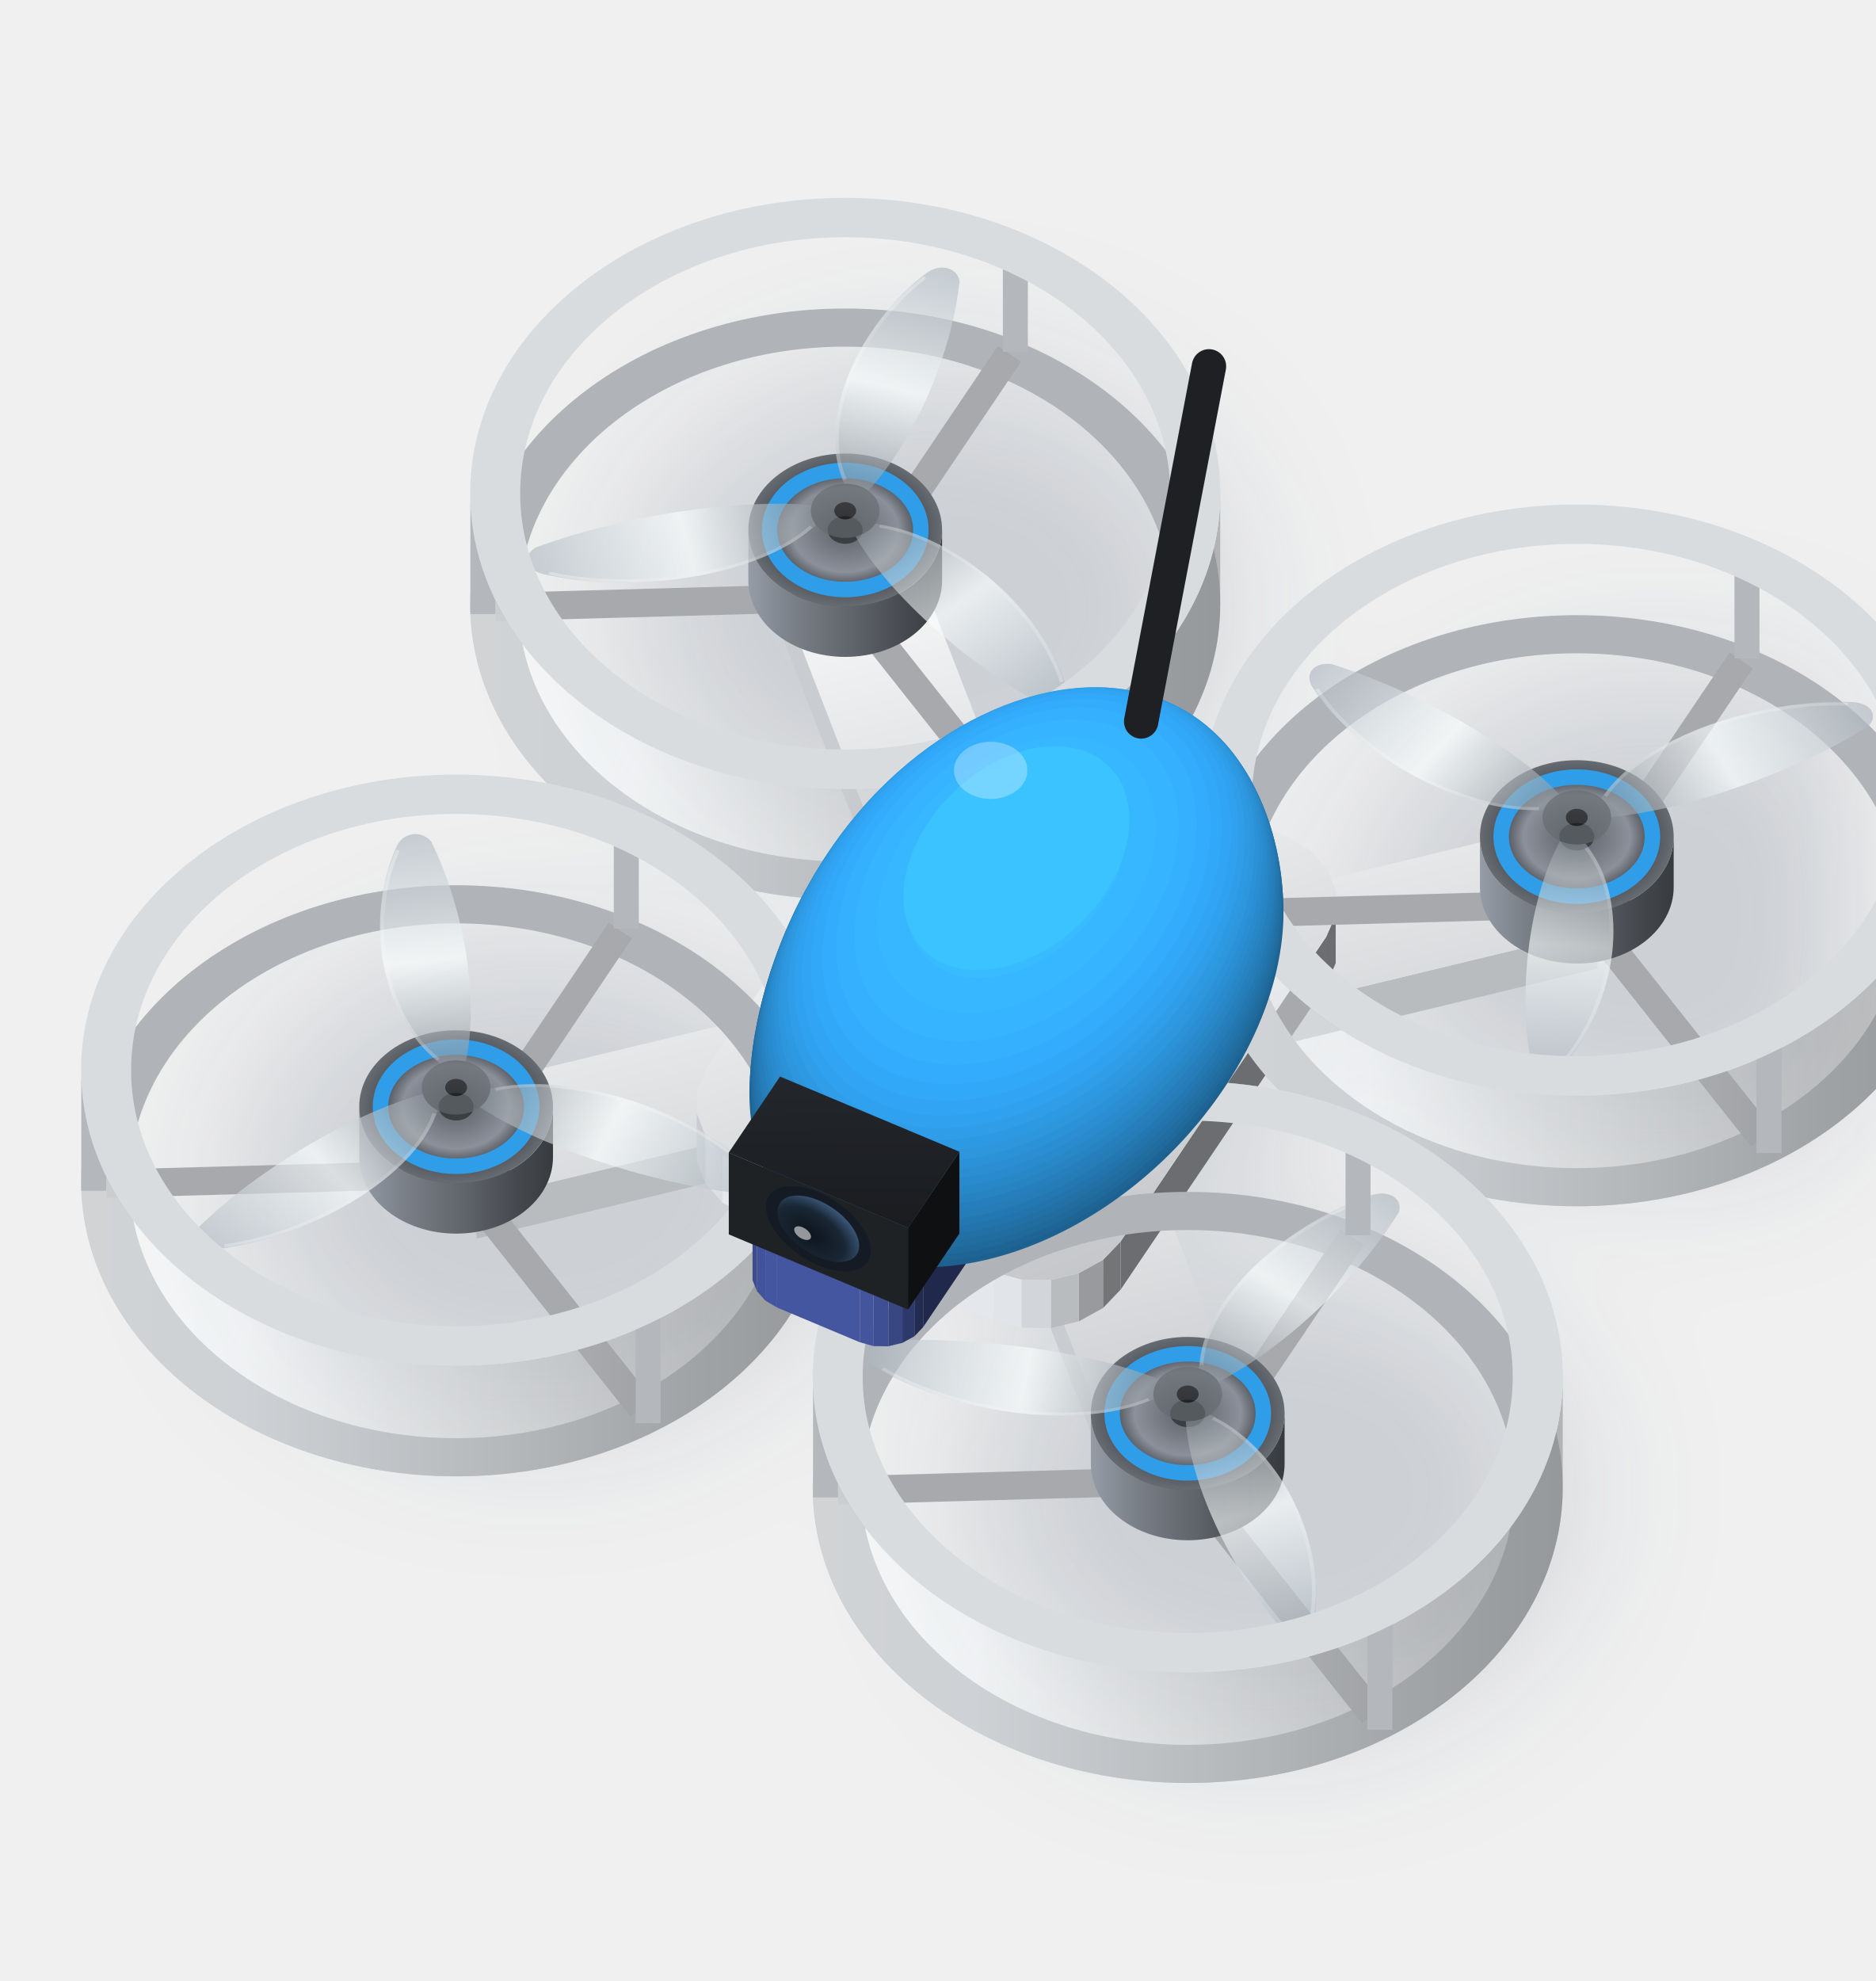
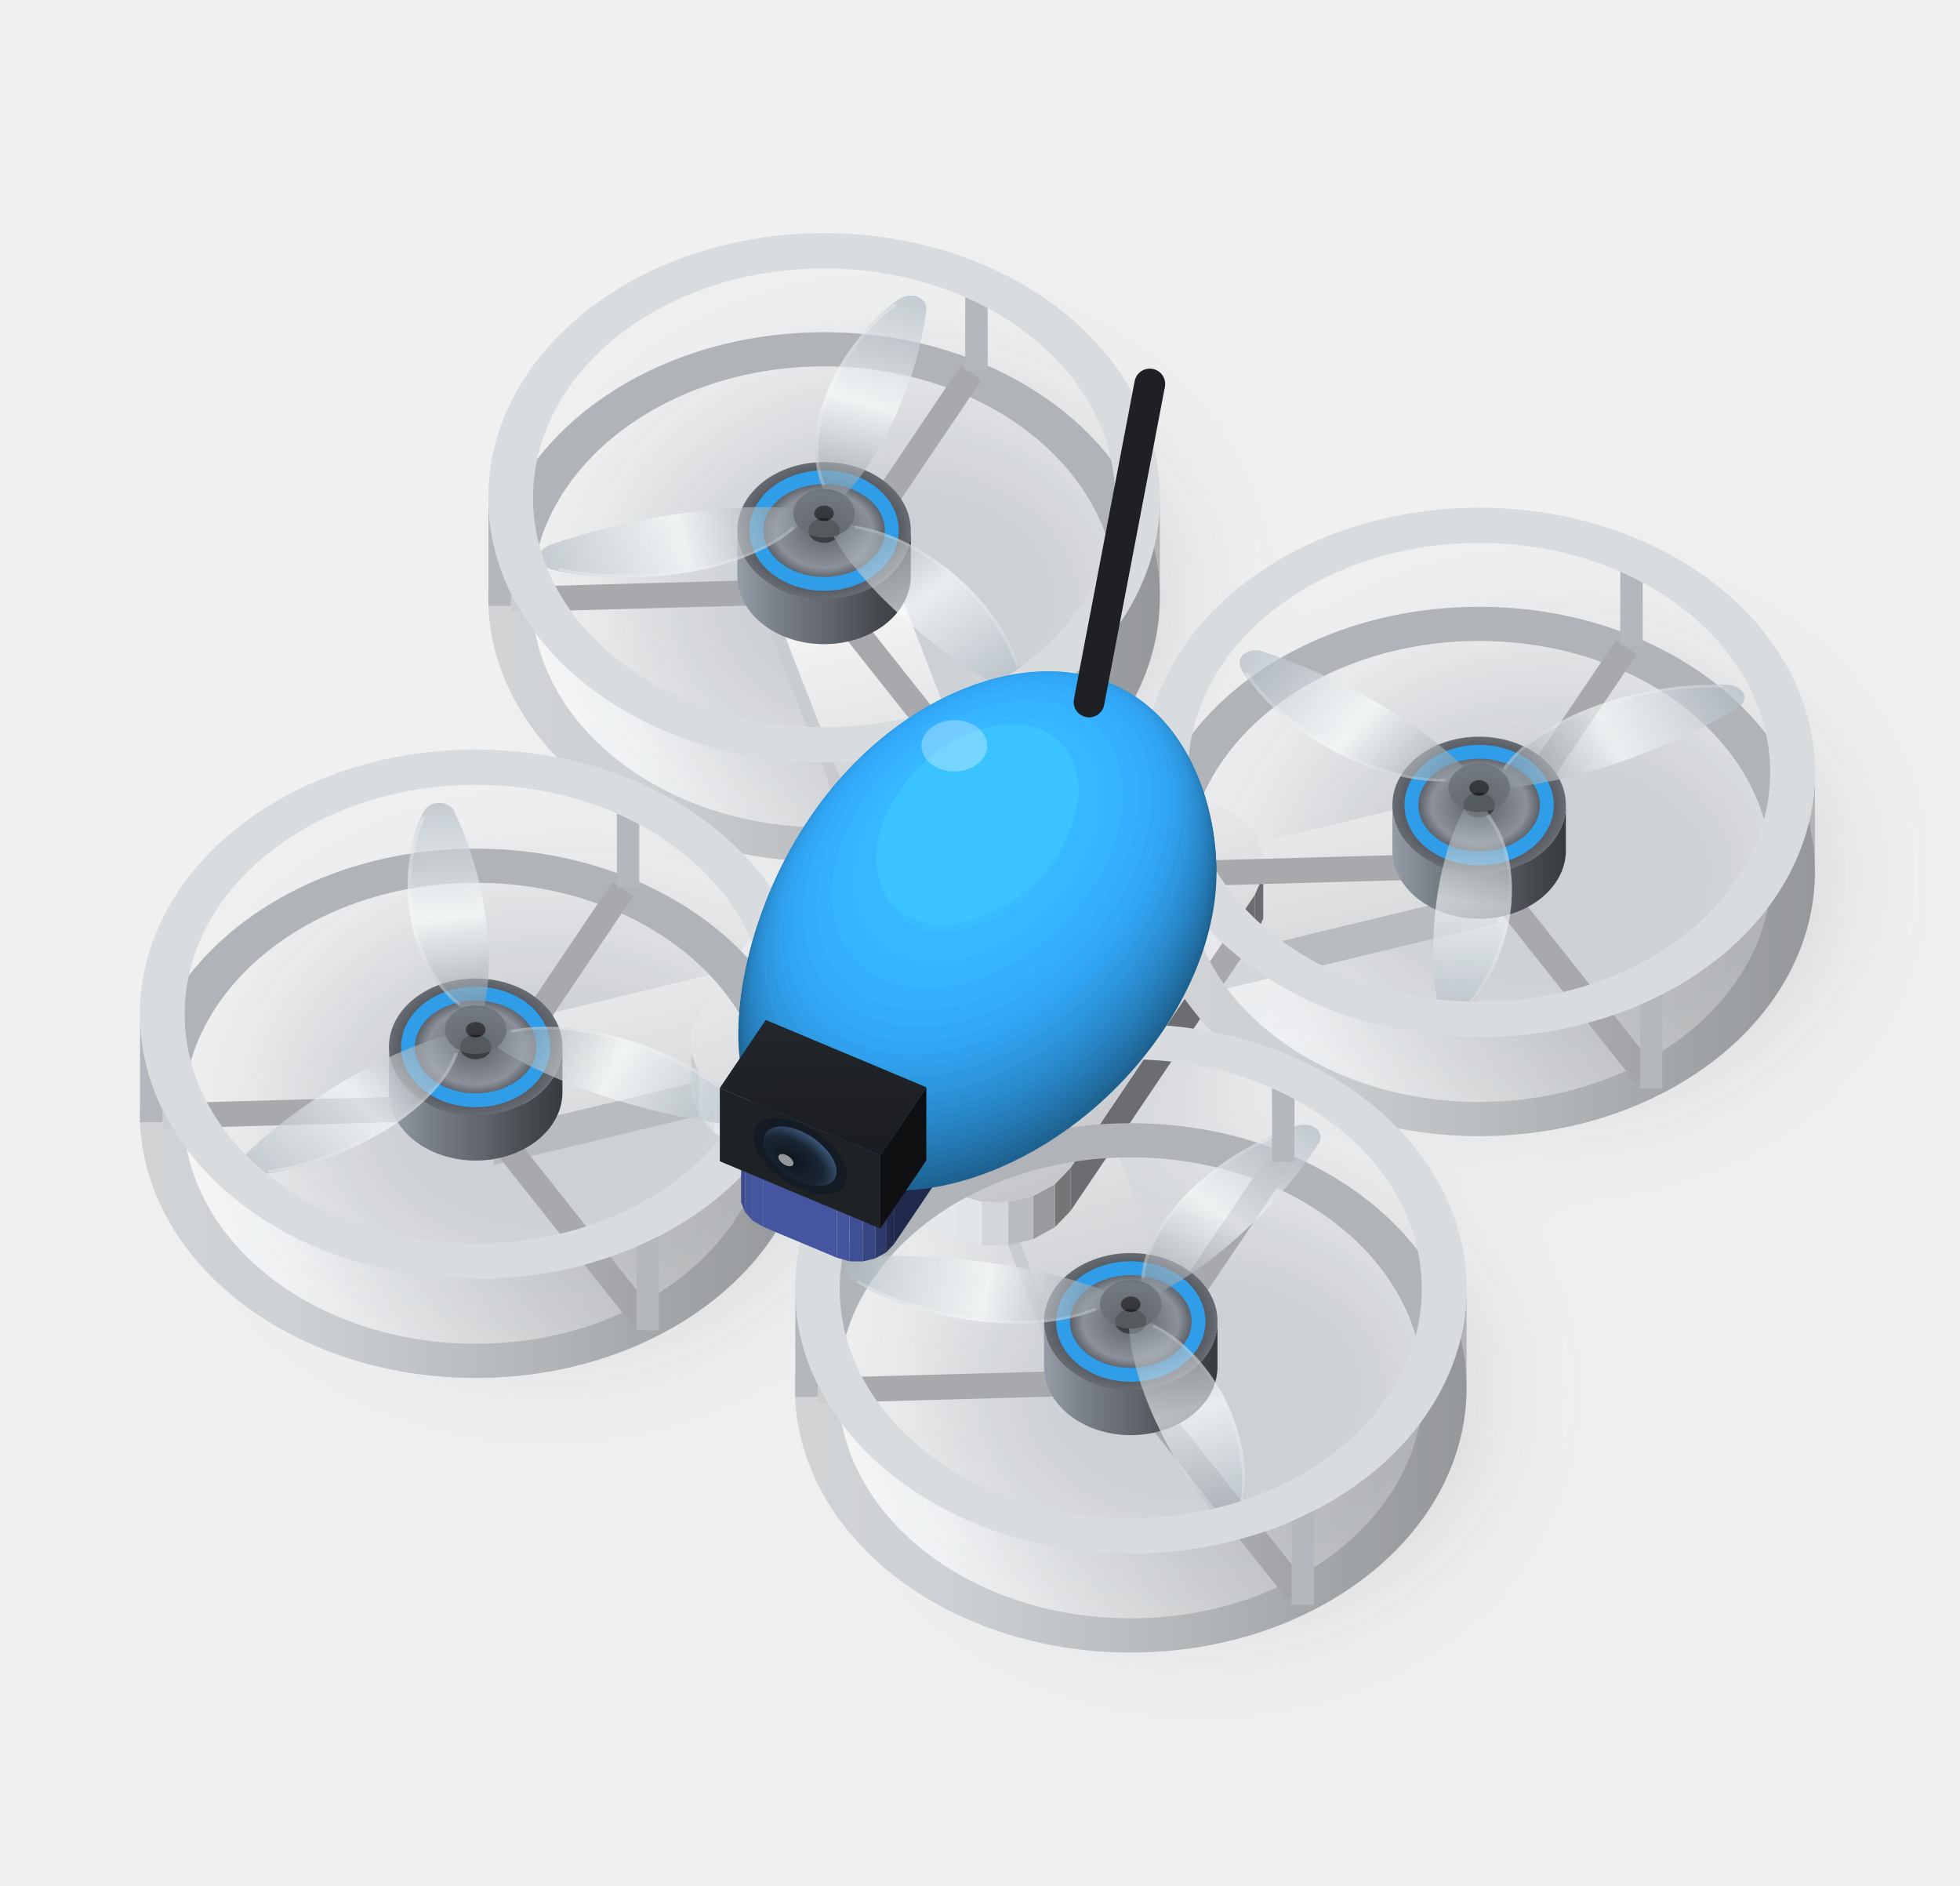
- <svg xmlns="http://www.w3.org/2000/svg" viewBox="-65.05 -67.22 120.01 126.75" width="120.01" height="126.75">
+ <svg xmlns="http://www.w3.org/2000/svg" viewBox="-69.86 -71.22 140.09 134.75" width="140.09" height="134.75">
  <defs>
    <filter id="blur" x="-30%" y="-30%" width="160%" height="160%">
      <feGaussianBlur stdDeviation="5" />
    </filter>
    <linearGradient id="g2" x1="0" y1="0" x2="1" y2="1">
      <stop offset="0" stop-color="#ffffff" />
      <stop offset="1" stop-color="#c2c4c8" />
    </linearGradient>
    <linearGradient id="g3">
      <stop offset="0" stop-color="#696d74" />
      <stop offset="0.22" stop-color="#575a60" />
      <stop offset="0.55" stop-color="#43464a" />
      <stop offset="0.82" stop-color="#313336" />
      <stop offset="1" stop-color="#28292c" />
    </linearGradient>
    <linearGradient id="g4" x1="0" y1="0" x2="1" y2="1">
      <stop offset="0" stop-color="#63676d" />
      <stop offset="1" stop-color="#4a4d51" />
    </linearGradient>
    <radialGradient id="g5">
      <stop offset="0" stop-color="#5d6067" />
      <stop offset="0.55" stop-color="#8b909a" />
      <stop offset="0.75" stop-color="#4d5056" />
      <stop offset="1" stop-color="#676b72" />
    </radialGradient>
    <linearGradient id="g6">
      <stop offset="0" stop-color="#959ca6" />
      <stop offset="0.22" stop-color="#7b8189" />
      <stop offset="0.55" stop-color="#5f636a" />
      <stop offset="0.82" stop-color="#45484d" />
      <stop offset="1" stop-color="#383b3e" />
    </linearGradient>
    <linearGradient id="g7">
      <stop offset="0" stop-color="#8d969d" />
      <stop offset="0.45" stop-color="#fbffff" />
      <stop offset="1" stop-color="#abb6be" />
    </linearGradient>
    <linearGradient id="g8">
      <stop offset="0" stop-color="#ffffff" />
      <stop offset="0.22" stop-color="#f7fbfe" />
      <stop offset="0.55" stop-color="#bfc2c4" />
      <stop offset="0.82" stop-color="#8b8d8f" />
      <stop offset="1" stop-color="#717274" />
    </linearGradient>
    <linearGradient id="g9" x1="0" y1="0" x2="1" y2="1">
      <stop offset="0" stop-color="#ffffff" />
      <stop offset="1" stop-color="#bfc2c4" />
    </linearGradient>
    <linearGradient id="g10" x1="0" y1="0" x2="1" y2="1">
      <stop offset="0" stop-color="#376243" />
      <stop offset="1" stop-color="#294932" />
    </linearGradient>
    <linearGradient id="g11" x1="0" y1="0" x2="1" y2="1">
      <stop offset="0" stop-color="#4e62b7" />
      <stop offset="1" stop-color="#3a4988" />
    </linearGradient>
    <linearGradient id="g12" x1="0" y1="0" x2="1" y2="1">
      <stop offset="0" stop-color="#23262a" />
      <stop offset="1" stop-color="#1a1c20" />
    </linearGradient>
    <radialGradient id="g13" cx=".4" cy=".35" r=".7">
      <stop offset="0" stop-color="#0e151d" />
      <stop offset="0.6" stop-color="#192634" />
      <stop offset="1" stop-color="#3e5c80" />
    </radialGradient>
  </defs>
  <g filter="url(#blur)" opacity="0.17">
    <ellipse cx="-5.8" cy="-28.36" rx="19.2" ry="15.13" fill="#1f3350" />
    <ellipse cx="41.03" cy="-8.74" rx="19.2" ry="15.13" fill="#1f3350" />
    <ellipse cx="-30.7" cy="8.54" rx="19.2" ry="15.13" fill="#1f3350" />
    <ellipse cx="16.13" cy="28.16" rx="19.2" ry="15.13" fill="#1f3350" />
    <ellipse cx="2.94" cy="1.4" rx="14.4" ry="11.35" fill="#1f3350" />
  </g>
  <path d="M-15.27 -27.22L-4.3 1.04L-4.3 -1.43L-15.27 -29.69" fill="#c9ccd0" />
  <path d="M-4.3 1.04L4.3 -1.04L4.3 -3.5L-4.3 -1.43" fill="#b9bcbf" />
  <path d="M3.18 -3.18L-23.33 -29.7L-29.7 -23.33L-3.18 3.18Z" transform="matrix(0.8829 0.3699 -0.4695 0.6958 0.00 -2.46)" fill="url(#g2)" />
  <path d="M-1.32 -3.39L1.32 3.39L1.32 0.93L-1.32 -5.85" fill="#c9ccd0" />
  <path d="M1.32 3.39L37.18 -5.25L37.18 -7.71L1.32 0.93" fill="#b9bcbf" />
  <path d="M3.18 3.18L29.7 -23.33L23.33 -29.7L-3.18 -3.18Z" transform="matrix(0.8829 0.3699 -0.4695 0.6958 0.00 -2.46)" fill="url(#g2)" />
  <path d="M-37.18 5.25L-34.55 12.03L-34.55 9.57L-37.18 2.79" fill="#c9ccd0" />
  <path d="M-34.55 12.03L1.32 3.39L1.32 0.93L-34.55 9.57" fill="#b9bcbf" />
  <path d="M-3.18 -3.18L-29.7 23.33L-23.33 29.7L3.18 3.18Z" transform="matrix(0.8829 0.3699 -0.4695 0.6958 0.00 -2.46)" fill="url(#g2)" />
  <path d="M-4.3 1.04L6.66 29.3L6.66 26.83L-4.3 -1.43" fill="#c9ccd0" />
  <path d="M6.66 29.3L15.27 27.22L15.27 24.76L6.66 26.83" fill="#b9bcbf" />
  <path d="M-3.18 3.18L23.33 29.7L29.7 23.33L3.18 -3.18Z" transform="matrix(0.8829 0.3699 -0.4695 0.6958 0.00 -2.46)" fill="url(#g2)" />
  <path d="M-19.91 8.48L-20.46 7.07L-20.46 3.99L-19.91 5.41" fill="#c9ccd0" />
  <path d="M20.43 -5.59L19.82 -4.19L19.82 -7.27L20.43 -8.67" fill="#6c6d70" />
  <path d="M19.82 -4.19L6.67 15.29L6.67 12.21L19.82 -7.27" fill="#6c6d70" />
  <path d="M-18.84 9.7L-19.91 8.48L-19.91 5.41L-18.84 6.62" fill="#dce0e4" />
  <path d="M6.67 15.29L5.54 16.47L5.54 13.39L6.67 12.21" fill="#737577" />
  <path d="M-17.34 10.59L-18.84 9.7L-18.84 6.62L-17.34 7.51" fill="#e5e8ed" />
  <path d="M5.54 16.47L4 17.32L4 14.24L5.54 13.39" fill="#989a9e" />
  <path d="M-1.44 17.24L-17.34 10.59L-17.34 7.51L-1.44 14.17" fill="#e4e8ec" />
  <path d="M0.33 17.73L-1.44 17.24L-1.44 14.17L0.33 14.65" fill="#e1e4e9" />
  <path d="M4 17.32L2.21 17.75L2.21 14.67L4 14.24" fill="#b9bcbf" />
  <path d="M2.21 17.75L0.33 17.73L0.33 14.65L2.21 14.67" fill="#d2d5d9" />
  <path d="M15 14L14.71 15.85L13.85 17.53L12.53 18.85L10.85 19.71L9 20L-9 20L-10.85 19.71L-12.53 18.85L-13.85 17.53L-14.71 15.85L-15 14L-15 -14L-14.71 -15.85L-13.85 -17.53L-12.53 -18.85L-10.85 -19.71L-9 -20L9 -20L10.85 -19.71L12.53 -18.85L13.85 -17.53L14.71 -15.85L15 -14Z" transform="matrix(0.8829 0.3699 -0.4695 0.6958 0.00 -3.08)" fill="url(#g2)" />
  <path d="M-34.96 -28.57a24 18.91 0 1 0 48 0a24 18.91 0 1 0 -48 0ZM-31.86 -28.57a20.9 16.47 0 1 0 41.8 0a20.9 16.47 0 1 0 -41.8 0Z" fill-rule="evenodd" fill="#b0b3b7" />
  <path d="M-10.96 -29L0.91 -14.03" stroke="#a7a9ad" stroke-width="1.8" stroke-linecap="butt" fill="none" />
  <path d="M-10.96 -29L-33.35 -28.38" stroke="#a7a9ad" stroke-width="1.8" stroke-linecap="butt" fill="none" />
  <path d="M-10.96 -29L-0.45 -44.58" stroke="#a7a9ad" stroke-width="1.8" stroke-linecap="butt" fill="none" />
  <path d="M-14.37 -29A3.41 2.69 0 0 0 -7.55 -29L-7.55 -30.08A3.41 2.69 0 0 1 -14.37 -30.08Z" fill="url(#g3)" />
  <ellipse cx="-10.96" cy="-30.08" rx="3.41" ry="2.69" fill="url(#g4)" />
  <path d="M-17.16 -30.08A6.2 4.89 0 0 0 -4.76 -30.08L-4.76 -33.31A6.2 4.89 0 0 1 -17.16 -33.31Z" fill="url(#g6)" />
  <ellipse cx="-10.96" cy="-33.31" rx="6.2" ry="4.89" fill="url(#g5)" />
  <ellipse cx="-10.96" cy="-33.31" rx="4.84" ry="3.81" fill="none" stroke="#2f9de8" stroke-width="0.99" />
  <ellipse cx="-10.96" cy="-33.31" rx="1.12" ry="0.88" fill="#3b3e42" />
  <g transform="matrix(0.8829 0.3699 -0.4695 0.6958 -10.96 -34.54)" opacity="0.62">
    <path d="M2 -0.7 C6.6 -4.2 14.8 -3.8 20 -1 C21 -0.4 21 0.7 20 1.2 C14 2.6 6.6 2.4 2 0.9Z" transform="rotate(20)" fill="url(#g7)" />
    <path d="M2 -0.7 C6.6 -4.2 14.8 -3.8 20 -1 C21 -0.4 21 0.7 20 1.2 C14 2.6 6.6 2.4 2 0.9Z" transform="rotate(140)" fill="url(#g7)" />
    <path d="M2 -0.7 C6.6 -4.2 14.8 -3.8 20 -1 C21 -0.4 21 0.7 20 1.2 C14 2.6 6.6 2.4 2 0.9Z" transform="rotate(260)" fill="url(#g7)" />
    <path d="M2.4 -0.8 C6.6 -4 14.8 -3.6 19.6 -1" transform="rotate(20)" fill="none" stroke="#fff" stroke-opacity=".35" stroke-width="0.24" />
    <path d="M2.4 -0.8 C6.6 -4 14.8 -3.6 19.6 -1" transform="rotate(140)" fill="none" stroke="#fff" stroke-opacity=".35" stroke-width="0.24" />
    <path d="M2.4 -0.8 C6.6 -4 14.8 -3.6 19.6 -1" transform="rotate(260)" fill="none" stroke="#fff" stroke-opacity=".35" stroke-width="0.24" />
    <circle r="2.2" fill="#646b70" />
    <circle r="0.7" fill="#111" />
  </g>
  <g opacity=".42">
    <path d="M-34.96 -28.57A24 18.91 0 0 0 13.04 -28.57L13.04 -35.65A24 18.91 0 0 1 -34.96 -35.65Z" fill="url(#g8)" />
    <path d="M-34.96 -35.65a24 18.91 0 1 0 48 0a24 18.91 0 1 0 -48 0ZM-33.36 -35.65a22.4 17.65 0 1 0 44.8 0a22.4 17.65 0 1 0 -44.8 0Z" fill-rule="evenodd" fill="url(#g9)" />
    <path d="M-34.16 -35.65A23.2 18.28 0 0 1 12.24 -35.65" fill="none" stroke="#fff" stroke-opacity=".28" stroke-width=".8" />
  </g>
  <path d="M-34.15 -27.93L-34.15 -35.01" stroke="#b4b7bb" stroke-width="1.6" stroke-linecap="butt" fill="none" />
  <path d="M-0.07 -44.71L-0.07 -51.79" stroke="#b4b7bb" stroke-width="1.6" stroke-linecap="butt" fill="none" />
  <path d="M1.33 -13.06L1.33 -20.14" stroke="#b4b7bb" stroke-width="1.6" stroke-linecap="butt" fill="none" />
  <path d="M-34.96 -35.65a24 18.91 0 1 0 48 0a24 18.91 0 1 0 -48 0ZM-31.76 -35.65a20.8 16.39 0 1 0 41.6 0a20.8 16.39 0 1 0 -41.6 0Z" fill-rule="evenodd" fill="#d9dcdf" />
  <path d="M11.86 -8.95a24 18.91 0 1 0 48 0a24 18.91 0 1 0 -48 0ZM14.96 -8.95a20.9 16.47 0 1 0 41.8 0a20.9 16.47 0 1 0 -41.8 0Z" fill-rule="evenodd" fill="#b0b3b7" />
  <path d="M35.86 -9.38L47.73 5.59" stroke="#a7a9ad" stroke-width="1.8" stroke-linecap="butt" fill="none" />
  <path d="M35.86 -9.38L13.48 -8.76" stroke="#a7a9ad" stroke-width="1.8" stroke-linecap="butt" fill="none" />
  <path d="M35.86 -9.38L46.38 -24.96" stroke="#a7a9ad" stroke-width="1.8" stroke-linecap="butt" fill="none" />
  <path d="M32.45 -9.38A3.41 2.69 0 0 0 39.27 -9.38L39.27 -10.46A3.41 2.69 0 0 1 32.45 -10.46Z" fill="url(#g3)" />
  <ellipse cx="35.86" cy="-10.46" rx="3.41" ry="2.69" fill="url(#g4)" />
  <path d="M29.66 -10.46A6.2 4.89 0 0 0 42.06 -10.46L42.06 -13.69A6.2 4.89 0 0 1 29.66 -13.69Z" fill="url(#g6)" />
  <ellipse cx="35.86" cy="-13.69" rx="6.2" ry="4.89" fill="url(#g5)" />
  <ellipse cx="35.86" cy="-13.69" rx="4.84" ry="3.81" fill="none" stroke="#2f9de8" stroke-width="0.99" />
  <ellipse cx="35.86" cy="-13.69" rx="1.12" ry="0.88" fill="#3b3e42" />
  <g transform="matrix(0.8829 0.3699 -0.4695 0.6958 35.86 -14.92)" opacity="0.62">
    <path d="M2 -0.7 C6.6 -4.2 14.8 -3.8 20 -1 C21 -0.4 21 0.7 20 1.2 C14 2.6 6.6 2.4 2 0.9Z" transform="rotate(67)" fill="url(#g7)" />
    <path d="M2 -0.7 C6.6 -4.2 14.8 -3.8 20 -1 C21 -0.4 21 0.7 20 1.2 C14 2.6 6.6 2.4 2 0.9Z" transform="rotate(187)" fill="url(#g7)" />
    <path d="M2 -0.7 C6.6 -4.2 14.8 -3.8 20 -1 C21 -0.4 21 0.7 20 1.2 C14 2.6 6.6 2.4 2 0.9Z" transform="rotate(307)" fill="url(#g7)" />
    <path d="M2.4 -0.8 C6.6 -4 14.8 -3.6 19.6 -1" transform="rotate(67)" fill="none" stroke="#fff" stroke-opacity=".35" stroke-width="0.24" />
    <path d="M2.4 -0.8 C6.6 -4 14.8 -3.6 19.6 -1" transform="rotate(187)" fill="none" stroke="#fff" stroke-opacity=".35" stroke-width="0.24" />
    <path d="M2.4 -0.8 C6.6 -4 14.8 -3.6 19.6 -1" transform="rotate(307)" fill="none" stroke="#fff" stroke-opacity=".35" stroke-width="0.24" />
    <circle r="2.2" fill="#646b70" />
    <circle r="0.7" fill="#111" />
  </g>
  <g opacity=".42">
    <path d="M11.86 -8.95A24 18.91 0 0 0 59.86 -8.95L59.86 -16.03A24 18.91 0 0 1 11.86 -16.03Z" fill="url(#g8)" />
    <path d="M11.86 -16.03a24 18.91 0 1 0 48 0a24 18.91 0 1 0 -48 0ZM13.46 -16.03a22.4 17.65 0 1 0 44.8 0a22.4 17.65 0 1 0 -44.8 0Z" fill-rule="evenodd" fill="url(#g9)" />
    <path d="M12.66 -16.03A23.2 18.28 0 0 1 59.06 -16.03" fill="none" stroke="#fff" stroke-opacity=".28" stroke-width=".8" />
  </g>
  <path d="M12.68 -8.31L12.68 -15.39" stroke="#b4b7bb" stroke-width="1.6" stroke-linecap="butt" fill="none" />
  <path d="M46.75 -25.09L46.75 -32.17" stroke="#b4b7bb" stroke-width="1.6" stroke-linecap="butt" fill="none" />
  <path d="M48.16 6.56L48.16 -0.52" stroke="#b4b7bb" stroke-width="1.6" stroke-linecap="butt" fill="none" />
  <path d="M11.86 -16.03a24 18.91 0 1 0 48 0a24 18.91 0 1 0 -48 0ZM15.06 -16.03a20.8 16.39 0 1 0 41.6 0a20.8 16.39 0 1 0 -41.6 0Z" fill-rule="evenodd" fill="#d9dcdf" />
  <path d="M-59.86 8.33a24 18.91 0 1 0 48 0a24 18.91 0 1 0 -48 0ZM-56.76 8.33a20.9 16.47 0 1 0 41.8 0a20.9 16.47 0 1 0 -41.8 0Z" fill-rule="evenodd" fill="#b0b3b7" />
  <path d="M-35.86 7.9L-23.99 22.87" stroke="#a7a9ad" stroke-width="1.8" stroke-linecap="butt" fill="none" />
  <path d="M-35.86 7.9L-58.25 8.52" stroke="#a7a9ad" stroke-width="1.8" stroke-linecap="butt" fill="none" />
  <path d="M-35.86 7.9L-25.35 -7.68" stroke="#a7a9ad" stroke-width="1.8" stroke-linecap="butt" fill="none" />
  <path d="M-39.27 7.9A3.41 2.69 0 0 0 -32.45 7.9L-32.45 6.82A3.41 2.69 0 0 1 -39.27 6.82Z" fill="url(#g3)" />
  <ellipse cx="-35.86" cy="6.82" rx="3.41" ry="2.69" fill="url(#g4)" />
  <path d="M-42.06 6.82A6.2 4.89 0 0 0 -29.66 6.82L-29.66 3.59A6.2 4.89 0 0 1 -42.06 3.59Z" fill="url(#g6)" />
  <ellipse cx="-35.86" cy="3.59" rx="6.2" ry="4.89" fill="url(#g5)" />
  <ellipse cx="-35.86" cy="3.59" rx="4.84" ry="3.81" fill="none" stroke="#2f9de8" stroke-width="0.99" />
  <ellipse cx="-35.86" cy="3.59" rx="1.12" ry="0.88" fill="#3b3e42" />
  <g transform="matrix(0.8829 0.3699 -0.4695 0.6958 -35.86 2.36)" opacity="0.62">
    <path d="M2 -0.7 C6.6 -4.2 14.8 -3.8 20 -1 C21 -0.4 21 0.7 20 1.2 C14 2.6 6.6 2.4 2 0.9Z" transform="rotate(114)" fill="url(#g7)" />
    <path d="M2 -0.7 C6.6 -4.2 14.8 -3.8 20 -1 C21 -0.4 21 0.7 20 1.2 C14 2.6 6.6 2.4 2 0.9Z" transform="rotate(234)" fill="url(#g7)" />
    <path d="M2 -0.7 C6.6 -4.2 14.8 -3.8 20 -1 C21 -0.4 21 0.7 20 1.2 C14 2.6 6.6 2.4 2 0.9Z" transform="rotate(354)" fill="url(#g7)" />
    <path d="M2.4 -0.8 C6.6 -4 14.8 -3.6 19.6 -1" transform="rotate(114)" fill="none" stroke="#fff" stroke-opacity=".35" stroke-width="0.24" />
    <path d="M2.4 -0.8 C6.6 -4 14.8 -3.6 19.6 -1" transform="rotate(234)" fill="none" stroke="#fff" stroke-opacity=".35" stroke-width="0.24" />
    <path d="M2.4 -0.8 C6.6 -4 14.8 -3.6 19.6 -1" transform="rotate(354)" fill="none" stroke="#fff" stroke-opacity=".35" stroke-width="0.24" />
    <circle r="2.2" fill="#646b70" />
    <circle r="0.7" fill="#111" />
  </g>
  <g opacity=".42">
    <path d="M-59.86 8.33A24 18.91 0 0 0 -11.86 8.33L-11.86 1.25A24 18.91 0 0 1 -59.86 1.25Z" fill="url(#g8)" />
    <path d="M-59.86 1.25a24 18.91 0 1 0 48 0a24 18.91 0 1 0 -48 0ZM-58.26 1.25a22.4 17.65 0 1 0 44.8 0a22.4 17.65 0 1 0 -44.8 0Z" fill-rule="evenodd" fill="url(#g9)" />
    <path d="M-59.06 1.25A23.2 18.28 0 0 1 -12.66 1.25" fill="none" stroke="#fff" stroke-opacity=".28" stroke-width=".8" />
  </g>
  <path d="M-59.05 8.97L-59.05 1.89" stroke="#b4b7bb" stroke-width="1.6" stroke-linecap="butt" fill="none" />
  <path d="M-24.97 -7.81L-24.97 -14.89" stroke="#b4b7bb" stroke-width="1.6" stroke-linecap="butt" fill="none" />
  <path d="M-23.57 23.84L-23.57 16.76" stroke="#b4b7bb" stroke-width="1.6" stroke-linecap="butt" fill="none" />
  <path d="M-59.86 1.25a24 18.91 0 1 0 48 0a24 18.91 0 1 0 -48 0ZM-56.66 1.25a20.8 16.39 0 1 0 41.6 0a20.8 16.39 0 1 0 -41.6 0Z" fill-rule="evenodd" fill="#d9dcdf" />
  <path d="M-13.04 27.95a24 18.91 0 1 0 48 0a24 18.91 0 1 0 -48 0ZM-9.94 27.95a20.9 16.47 0 1 0 41.8 0a20.9 16.47 0 1 0 -41.8 0Z" fill-rule="evenodd" fill="#b0b3b7" />
  <path d="M10.96 27.52L22.83 42.49" stroke="#a7a9ad" stroke-width="1.8" stroke-linecap="butt" fill="none" />
  <path d="M10.96 27.52L-11.42 28.14" stroke="#a7a9ad" stroke-width="1.8" stroke-linecap="butt" fill="none" />
  <path d="M10.96 27.52L21.48 11.94" stroke="#a7a9ad" stroke-width="1.8" stroke-linecap="butt" fill="none" />
  <path d="M7.55 27.52A3.41 2.69 0 0 0 14.37 27.52L14.37 26.44A3.41 2.69 0 0 1 7.55 26.44Z" fill="url(#g3)" />
  <ellipse cx="10.96" cy="26.44" rx="3.41" ry="2.69" fill="url(#g4)" />
  <path d="M4.76 26.44A6.2 4.89 0 0 0 17.16 26.44L17.16 23.21A6.2 4.89 0 0 1 4.76 23.21Z" fill="url(#g6)" />
  <ellipse cx="10.96" cy="23.21" rx="6.2" ry="4.89" fill="url(#g5)" />
  <ellipse cx="10.96" cy="23.21" rx="4.84" ry="3.81" fill="none" stroke="#2f9de8" stroke-width="0.99" />
  <ellipse cx="10.96" cy="23.21" rx="1.12" ry="0.88" fill="#3b3e42" />
  <g transform="matrix(0.8829 0.3699 -0.4695 0.6958 10.96 21.98)" opacity="0.62">
    <path d="M2 -0.7 C6.6 -4.2 14.8 -3.8 20 -1 C21 -0.4 21 0.7 20 1.2 C14 2.6 6.6 2.4 2 0.9Z" transform="rotate(161)" fill="url(#g7)" />
    <path d="M2 -0.7 C6.6 -4.2 14.8 -3.8 20 -1 C21 -0.4 21 0.7 20 1.2 C14 2.6 6.6 2.4 2 0.9Z" transform="rotate(281)" fill="url(#g7)" />
    <path d="M2 -0.7 C6.6 -4.2 14.8 -3.8 20 -1 C21 -0.4 21 0.7 20 1.2 C14 2.6 6.6 2.4 2 0.9Z" transform="rotate(401)" fill="url(#g7)" />
    <path d="M2.4 -0.8 C6.6 -4 14.8 -3.6 19.6 -1" transform="rotate(161)" fill="none" stroke="#fff" stroke-opacity=".35" stroke-width="0.24" />
    <path d="M2.4 -0.8 C6.6 -4 14.8 -3.6 19.6 -1" transform="rotate(281)" fill="none" stroke="#fff" stroke-opacity=".35" stroke-width="0.24" />
    <path d="M2.4 -0.8 C6.6 -4 14.8 -3.6 19.6 -1" transform="rotate(401)" fill="none" stroke="#fff" stroke-opacity=".35" stroke-width="0.24" />
    <circle r="2.2" fill="#646b70" />
    <circle r="0.7" fill="#111" />
  </g>
  <g opacity=".42">
    <path d="M-13.04 27.95A24 18.91 0 0 0 34.96 27.95L34.96 20.87A24 18.91 0 0 1 -13.04 20.87Z" fill="url(#g8)" />
    <path d="M-13.04 20.87a24 18.91 0 1 0 48 0a24 18.91 0 1 0 -48 0ZM-11.44 20.87a22.4 17.65 0 1 0 44.8 0a22.4 17.65 0 1 0 -44.8 0Z" fill-rule="evenodd" fill="url(#g9)" />
    <path d="M-12.24 20.87A23.2 18.28 0 0 1 34.16 20.87" fill="none" stroke="#fff" stroke-opacity=".28" stroke-width=".8" />
  </g>
  <path d="M-12.22 28.59L-12.22 21.51" stroke="#b4b7bb" stroke-width="1.6" stroke-linecap="butt" fill="none" />
  <path d="M21.86 11.81L21.86 4.73" stroke="#b4b7bb" stroke-width="1.6" stroke-linecap="butt" fill="none" />
  <path d="M23.26 43.46L23.26 36.38" stroke="#b4b7bb" stroke-width="1.6" stroke-linecap="butt" fill="none" />
  <path d="M-13.04 20.87a24 18.91 0 1 0 48 0a24 18.91 0 1 0 -48 0ZM-9.84 20.87a20.8 16.39 0 1 0 41.6 0a20.8 16.39 0 1 0 -41.6 0Z" fill-rule="evenodd" fill="#d9dcdf" />
  <path d="M-14.38 -0.52L-14.57 -0.99L-14.57 -2.53L-14.38 -2.06" fill="#2b4c34" />
  <path d="M16.43 -7.45L16.23 -6.99L16.23 -8.53L16.43 -8.99" fill="#17291c" />
  <path d="M16.23 -6.99L6.84 6.93L6.84 5.39L16.23 -8.53" fill="#17291c" />
  <path d="M-14.02 -0.12L-14.38 -0.52L-14.38 -2.06L-14.02 -1.66" fill="#2f5339" />
  <path d="M6.84 6.93L6.46 7.32L6.46 5.78L6.84 5.39" fill="#192b1e" />
  <path d="M-13.52 0.18L-14.02 -0.12L-14.02 -1.66L-13.52 -1.36" fill="#31563b" />
  <path d="M6.46 7.32L5.95 7.6L5.95 6.06L6.46 5.78" fill="#213928" />
  <path d="M4.13 7.58L-13.52 0.18L-13.52 -1.36L4.13 6.04" fill="#31563b" />
  <path d="M4.73 7.74L4.13 7.58L4.13 6.04L4.73 6.2" fill="#30553b" />
  <path d="M5.95 7.6L5.35 7.75L5.35 6.21L5.95 6.06" fill="#284630" />
  <path d="M5.35 7.75L4.73 7.74L4.73 6.2L5.35 6.21" fill="#2d4f37" />
  <path d="M12 8L11.9 8.62L11.62 9.18L11.18 9.62L10.62 9.9L10 10L-10 10L-10.62 9.9L-11.18 9.62L-11.62 9.18L-11.9 8.62L-12 8L-12 -12L-11.9 -12.62L-11.62 -13.18L-11.18 -13.62L-10.62 -13.9L-10 -14L10 -14L10.62 -13.9L11.18 -13.62L11.62 -13.18L11.9 -12.62L12 -12Z" transform="matrix(0.8829 0.3699 -0.4695 0.6958 0.00 -4.62)" fill="url(#g10)" />
  <path d="M-16.61 15.39L-16.89 14.69L-16.89 10.99L-16.61 11.7" fill="#3d4c8e" />
  <path d="M4.66 1.68L4.36 2.38L4.36 -1.31L4.66 -2.01" fill="#20294c" />
  <path d="M4.36 2.38L-5.97 17.69L-5.97 13.99L4.36 -1.31" fill="#20294c" />
  <path d="M-16.07 16L-16.61 15.39L-16.61 11.7L-16.07 12.31" fill="#42539b" />
  <path d="M-5.97 17.69L-6.53 18.28L-6.53 14.58L-5.97 13.99" fill="#232b51" />
  <path d="M-15.32 16.44L-16.07 16L-16.07 12.31L-15.32 12.75" fill="#4556a1" />
  <path d="M-6.53 18.28L-7.3 18.7L-7.3 15.01L-6.53 14.58" fill="#2e396b" />
  <path d="M-10.03 18.66L-15.32 16.44L-15.32 12.75L-10.03 14.97" fill="#4556a1" />
  <path d="M-9.14 18.91L-10.03 18.66L-10.03 14.97L-9.14 15.21" fill="#44559e" />
  <path d="M-7.3 18.7L-8.2 18.92L-8.2 15.22L-7.3 15.01" fill="#384682" />
  <path d="M-8.2 18.92L-9.14 18.91L-9.14 15.21L-8.2 15.22" fill="#3f4f94" />
  <path d="M6 24L5.85 24.93L5.43 25.76L4.76 26.43L3.93 26.85L3 27L-3 27L-3.93 26.85L-4.76 26.43L-5.43 25.76L-5.85 24.93L-6 24L-6 2L-5.85 1.07L-5.43 0.24L-4.76 -0.43L-3.93 -0.85L-3 -1L3 -1L3.93 -0.85L4.76 -0.43L5.43 0.24L5.85 1.07L6 2Z" transform="matrix(0.8829 0.3699 -0.4695 0.6958 0.00 -4.93)" fill="url(#g11)" />
  <ellipse cx="0" cy="0" rx="15" ry="23" transform="matrix(0.8829 0.3699 -0.4695 0.6958 0.00 -3.08)" fill="#1d6190" />
  <ellipse cx="0" cy="0" rx="14.98" ry="22.98" transform="matrix(0.8829 0.3699 -0.4695 0.6958 0.00 -3.43)" fill="#1e6595" />
  <ellipse cx="0" cy="0" rx="14.95" ry="22.92" transform="matrix(0.8829 0.3699 -0.4695 0.6958 0.00 -3.79)" fill="#1f699b" />
  <ellipse cx="0" cy="0" rx="14.9" ry="22.84" transform="matrix(0.8829 0.3699 -0.4695 0.6958 0.00 -4.14)" fill="#216da0" />
  <ellipse cx="0" cy="0" rx="14.83" ry="22.74" transform="matrix(0.8829 0.3699 -0.4695 0.6958 0.00 -4.50)" fill="#2270a6" />
  <ellipse cx="0" cy="0" rx="14.75" ry="22.62" transform="matrix(0.8829 0.3699 -0.4695 0.6958 0.00 -4.85)" fill="#2374ac" />
  <ellipse cx="0" cy="0" rx="14.66" ry="22.48" transform="matrix(0.8829 0.3699 -0.4695 0.6958 0.00 -5.21)" fill="#2478b1" />
  <ellipse cx="0" cy="0" rx="14.55" ry="22.31" transform="matrix(0.8829 0.3699 -0.4695 0.6958 0.00 -5.56)" fill="#257cb7" />
  <ellipse cx="0" cy="0" rx="14.43" ry="22.13" transform="matrix(0.8829 0.3699 -0.4695 0.6958 0.00 -5.92)" fill="#267fbc" />
  <ellipse cx="0" cy="0" rx="14.3" ry="21.93" transform="matrix(0.8829 0.3699 -0.4695 0.6958 0.00 -6.28)" fill="#2783c2" />
  <ellipse cx="0" cy="0" rx="14.15" ry="21.7" transform="matrix(0.8829 0.3699 -0.4695 0.6958 0.00 -6.63)" fill="#2887c7" />
  <ellipse cx="0" cy="0" rx="13.99" ry="21.46" transform="matrix(0.8829 0.3699 -0.4695 0.6958 0.00 -6.99)" fill="#298bcd" />
  <ellipse cx="0" cy="0" rx="13.81" ry="21.18" transform="matrix(0.8829 0.3699 -0.4695 0.6958 0.00 -7.34)" fill="#2b8ed2" />
  <ellipse cx="0" cy="0" rx="13.61" ry="20.87" transform="matrix(0.8829 0.3699 -0.4695 0.6958 0.00 -7.70)" fill="#2c92d8" />
  <ellipse cx="0" cy="0" rx="13.39" ry="20.53" transform="matrix(0.8829 0.3699 -0.4695 0.6958 0.00 -8.05)" fill="#2d96dd" />
  <ellipse cx="0" cy="0" rx="13.13" ry="20.13" transform="matrix(0.8829 0.3699 -0.4695 0.6958 0.00 -8.41)" fill="#2e99e3" />
  <ellipse cx="0" cy="0" rx="12.83" ry="19.67" transform="matrix(0.8829 0.3699 -0.4695 0.6958 0.00 -8.76)" fill="#2f9de8" />
  <ellipse cx="0" cy="0" rx="12.48" ry="19.13" transform="matrix(0.8829 0.3699 -0.4695 0.6958 0.00 -9.12)" fill="#30a1ee" />
  <ellipse cx="0" cy="0" rx="12.06" ry="18.49" transform="matrix(0.8829 0.3699 -0.4695 0.6958 0.00 -9.47)" fill="#31a5f3" />
  <ellipse cx="0" cy="0" rx="11.55" ry="17.7" transform="matrix(0.8829 0.3699 -0.4695 0.6958 0.00 -9.83)" fill="#32a8f9" />
  <ellipse cx="0" cy="0" rx="10.91" ry="16.73" transform="matrix(0.8829 0.3699 -0.4695 0.6958 0.00 -10.18)" fill="#34acfe" />
  <ellipse cx="0" cy="0" rx="10.12" ry="15.52" transform="matrix(0.8829 0.3699 -0.4695 0.6958 0.00 -10.54)" fill="#35b0ff" />
  <ellipse cx="0" cy="0" rx="9.11" ry="13.98" transform="matrix(0.8829 0.3699 -0.4695 0.6958 0.00 -10.89)" fill="#36b4ff" />
  <ellipse cx="0" cy="0" rx="7.83" ry="12" transform="matrix(0.8829 0.3699 -0.4695 0.6958 0.00 -11.25)" fill="#37b7ff" />
  <ellipse cx="0" cy="0" rx="6.15" ry="9.43" transform="matrix(0.8829 0.3699 -0.4695 0.6958 0.00 -11.60)" fill="#38bbff" />
  <ellipse cx="0" cy="0" rx="3.92" ry="6" transform="matrix(0.8829 0.3699 -0.4695 0.6958 0.00 -11.96)" fill="#39bfff" />
  <ellipse cx="0" cy="0" rx="6.35" ry="9.73" transform="matrix(0.8829 0.3699 -0.4695 0.6958 0.00 -12.31)" fill="#3ac3ff" />
  <ellipse cx="-1.65" cy="-17.93" rx="2.35" ry="1.83" fill="#fff" fill-opacity=".30" />
  <path d="M-3.65 11.7L-6.94 16.57L-6.94 11.34L-3.65 6.47" fill="#0f1012" />
  <path d="M-6.94 16.57L-18.41 11.76L-18.41 6.53L-6.94 11.34" fill="#1f2225" />
  <path d="M-6.5 20L6.5 20L6.5 27L-6.5 27Z" transform="matrix(0.8829 0.3699 -0.4695 0.6958 0.00 -9.85)" fill="url(#g12)" />
  <g transform="matrix(0.8829 0.3699 0 -0.6157 -12.68 11.40)">
    <circle r="3.8" fill="#151b25" />
    <circle r="2.96" fill="url(#g13)" />
    <circle cx="-1.14" cy="-1.14" r="0.61" fill="#fff" fill-opacity=".55" />
  </g>
  <path d="M7.98 -21.06L12.32 -43.78" stroke="#1e2024" stroke-width="2.2" stroke-linecap="round" fill="none" />
</svg>
